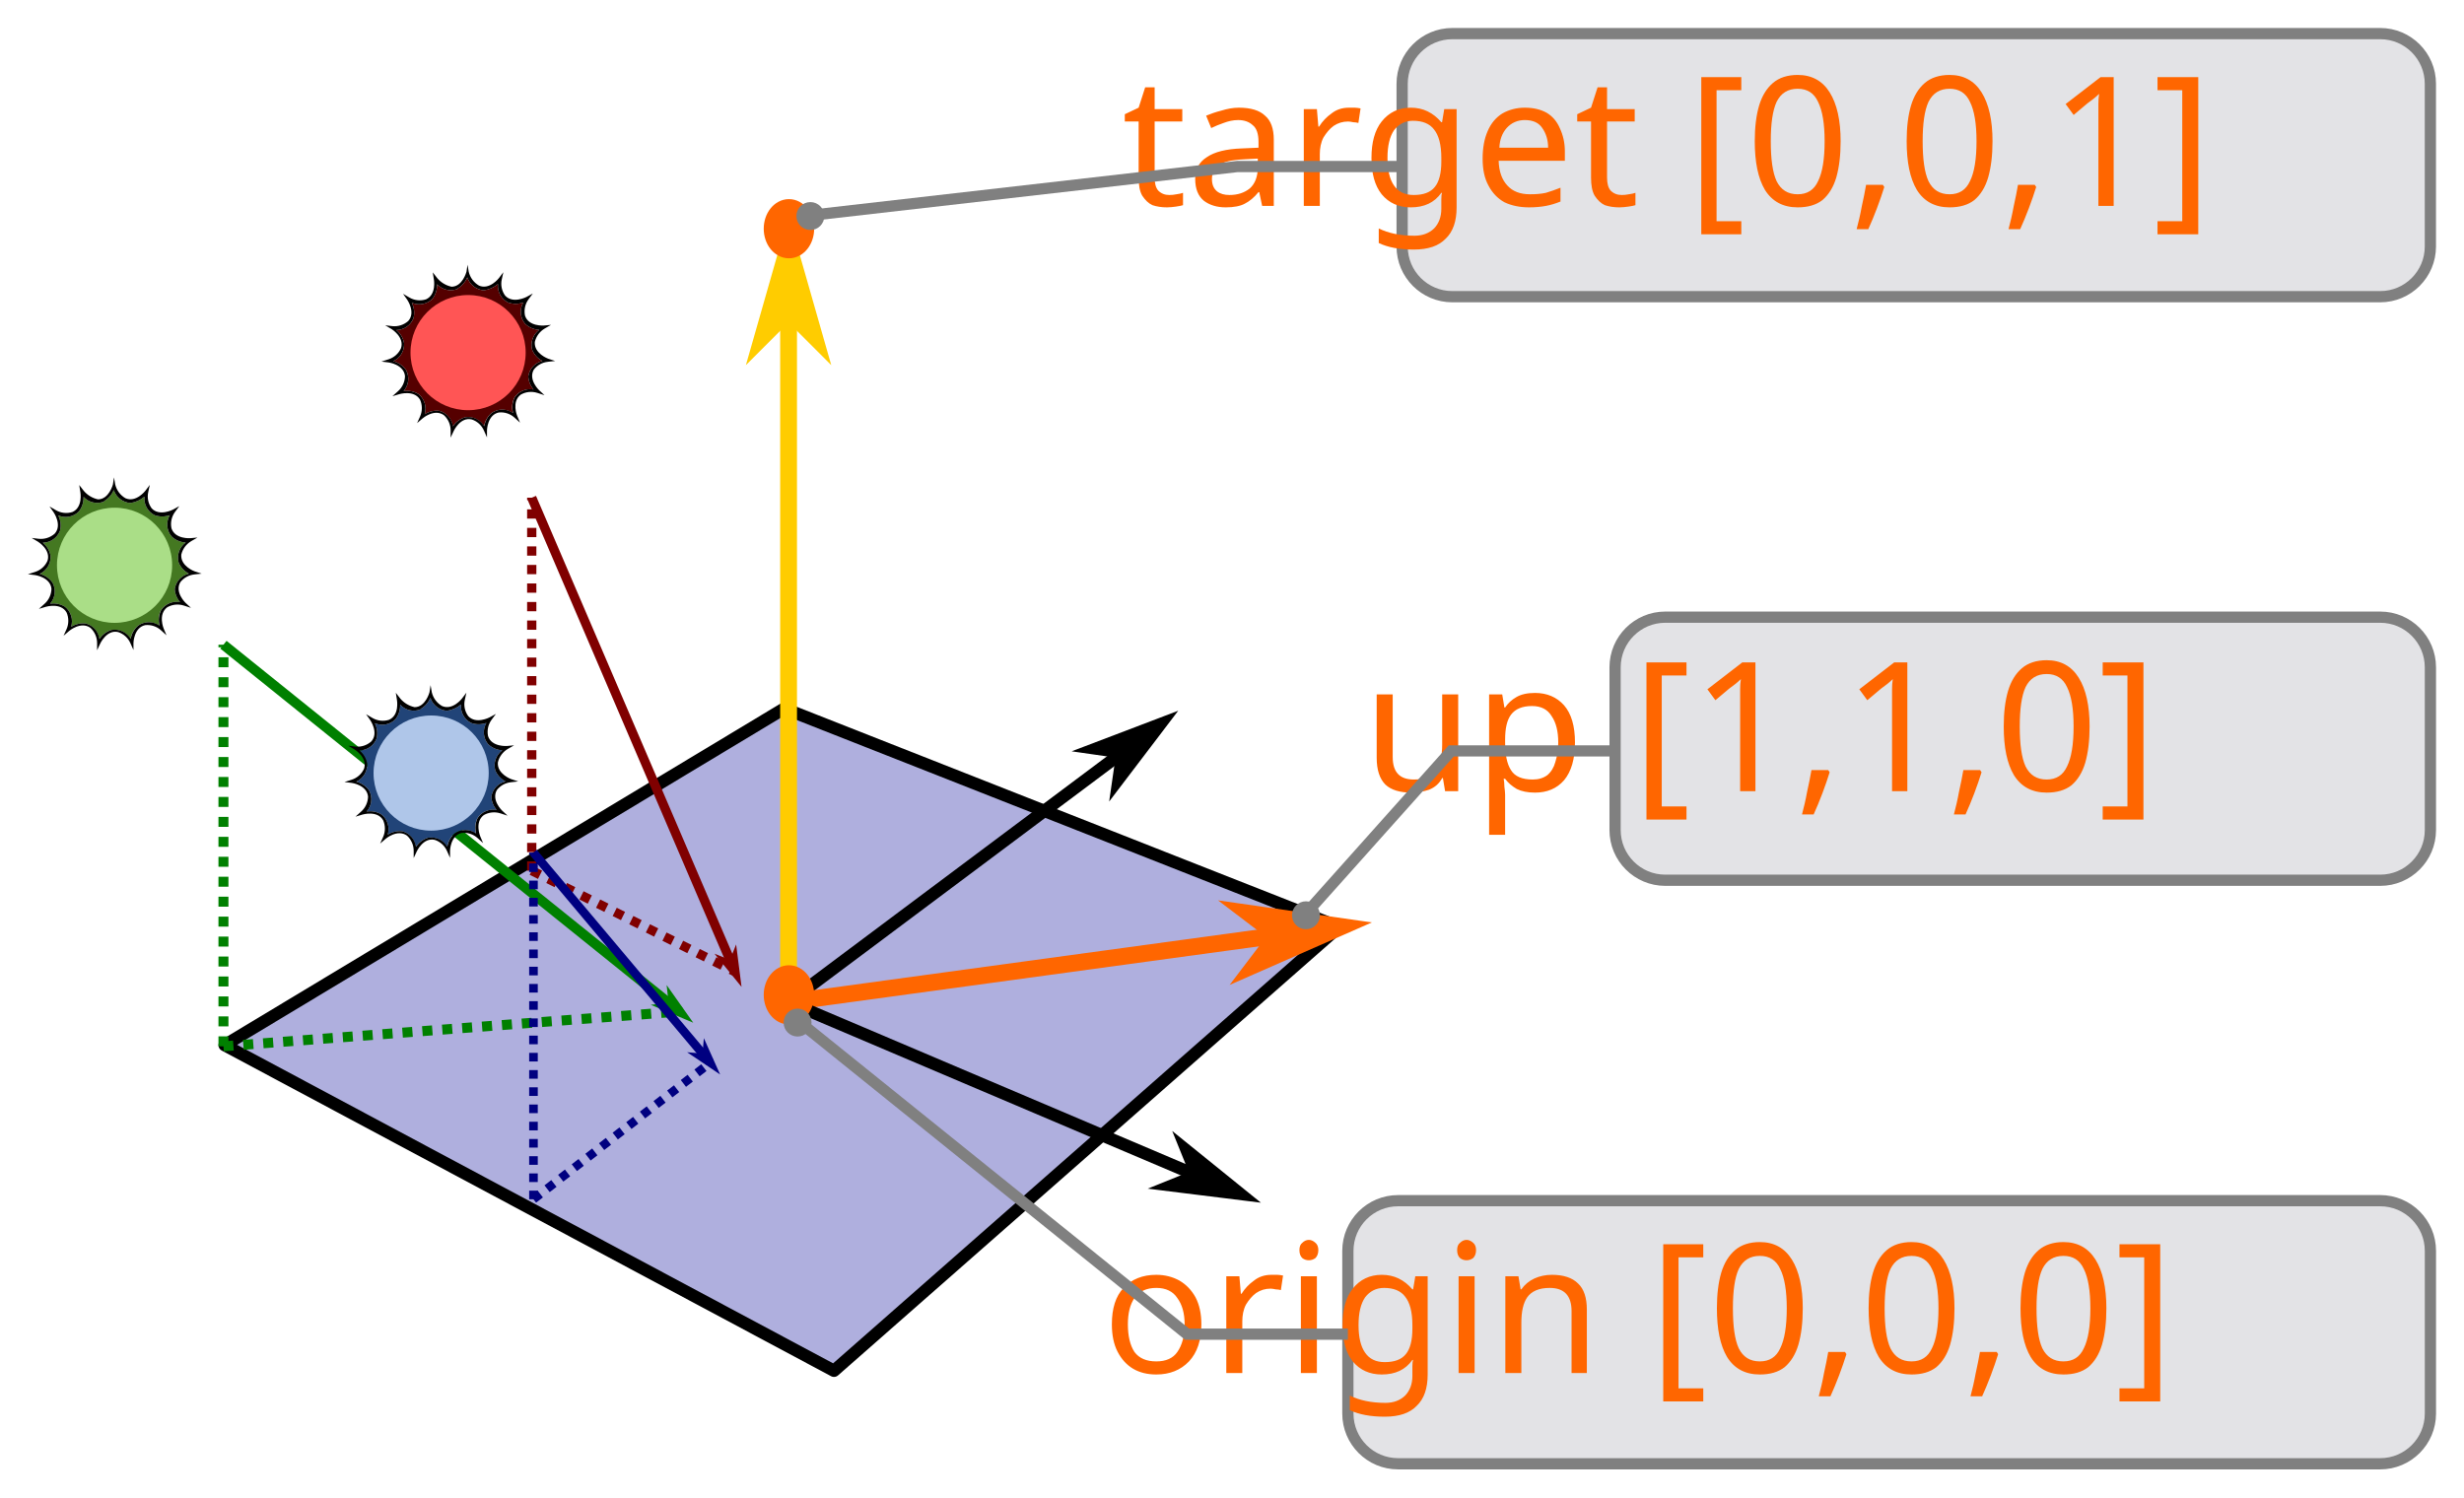
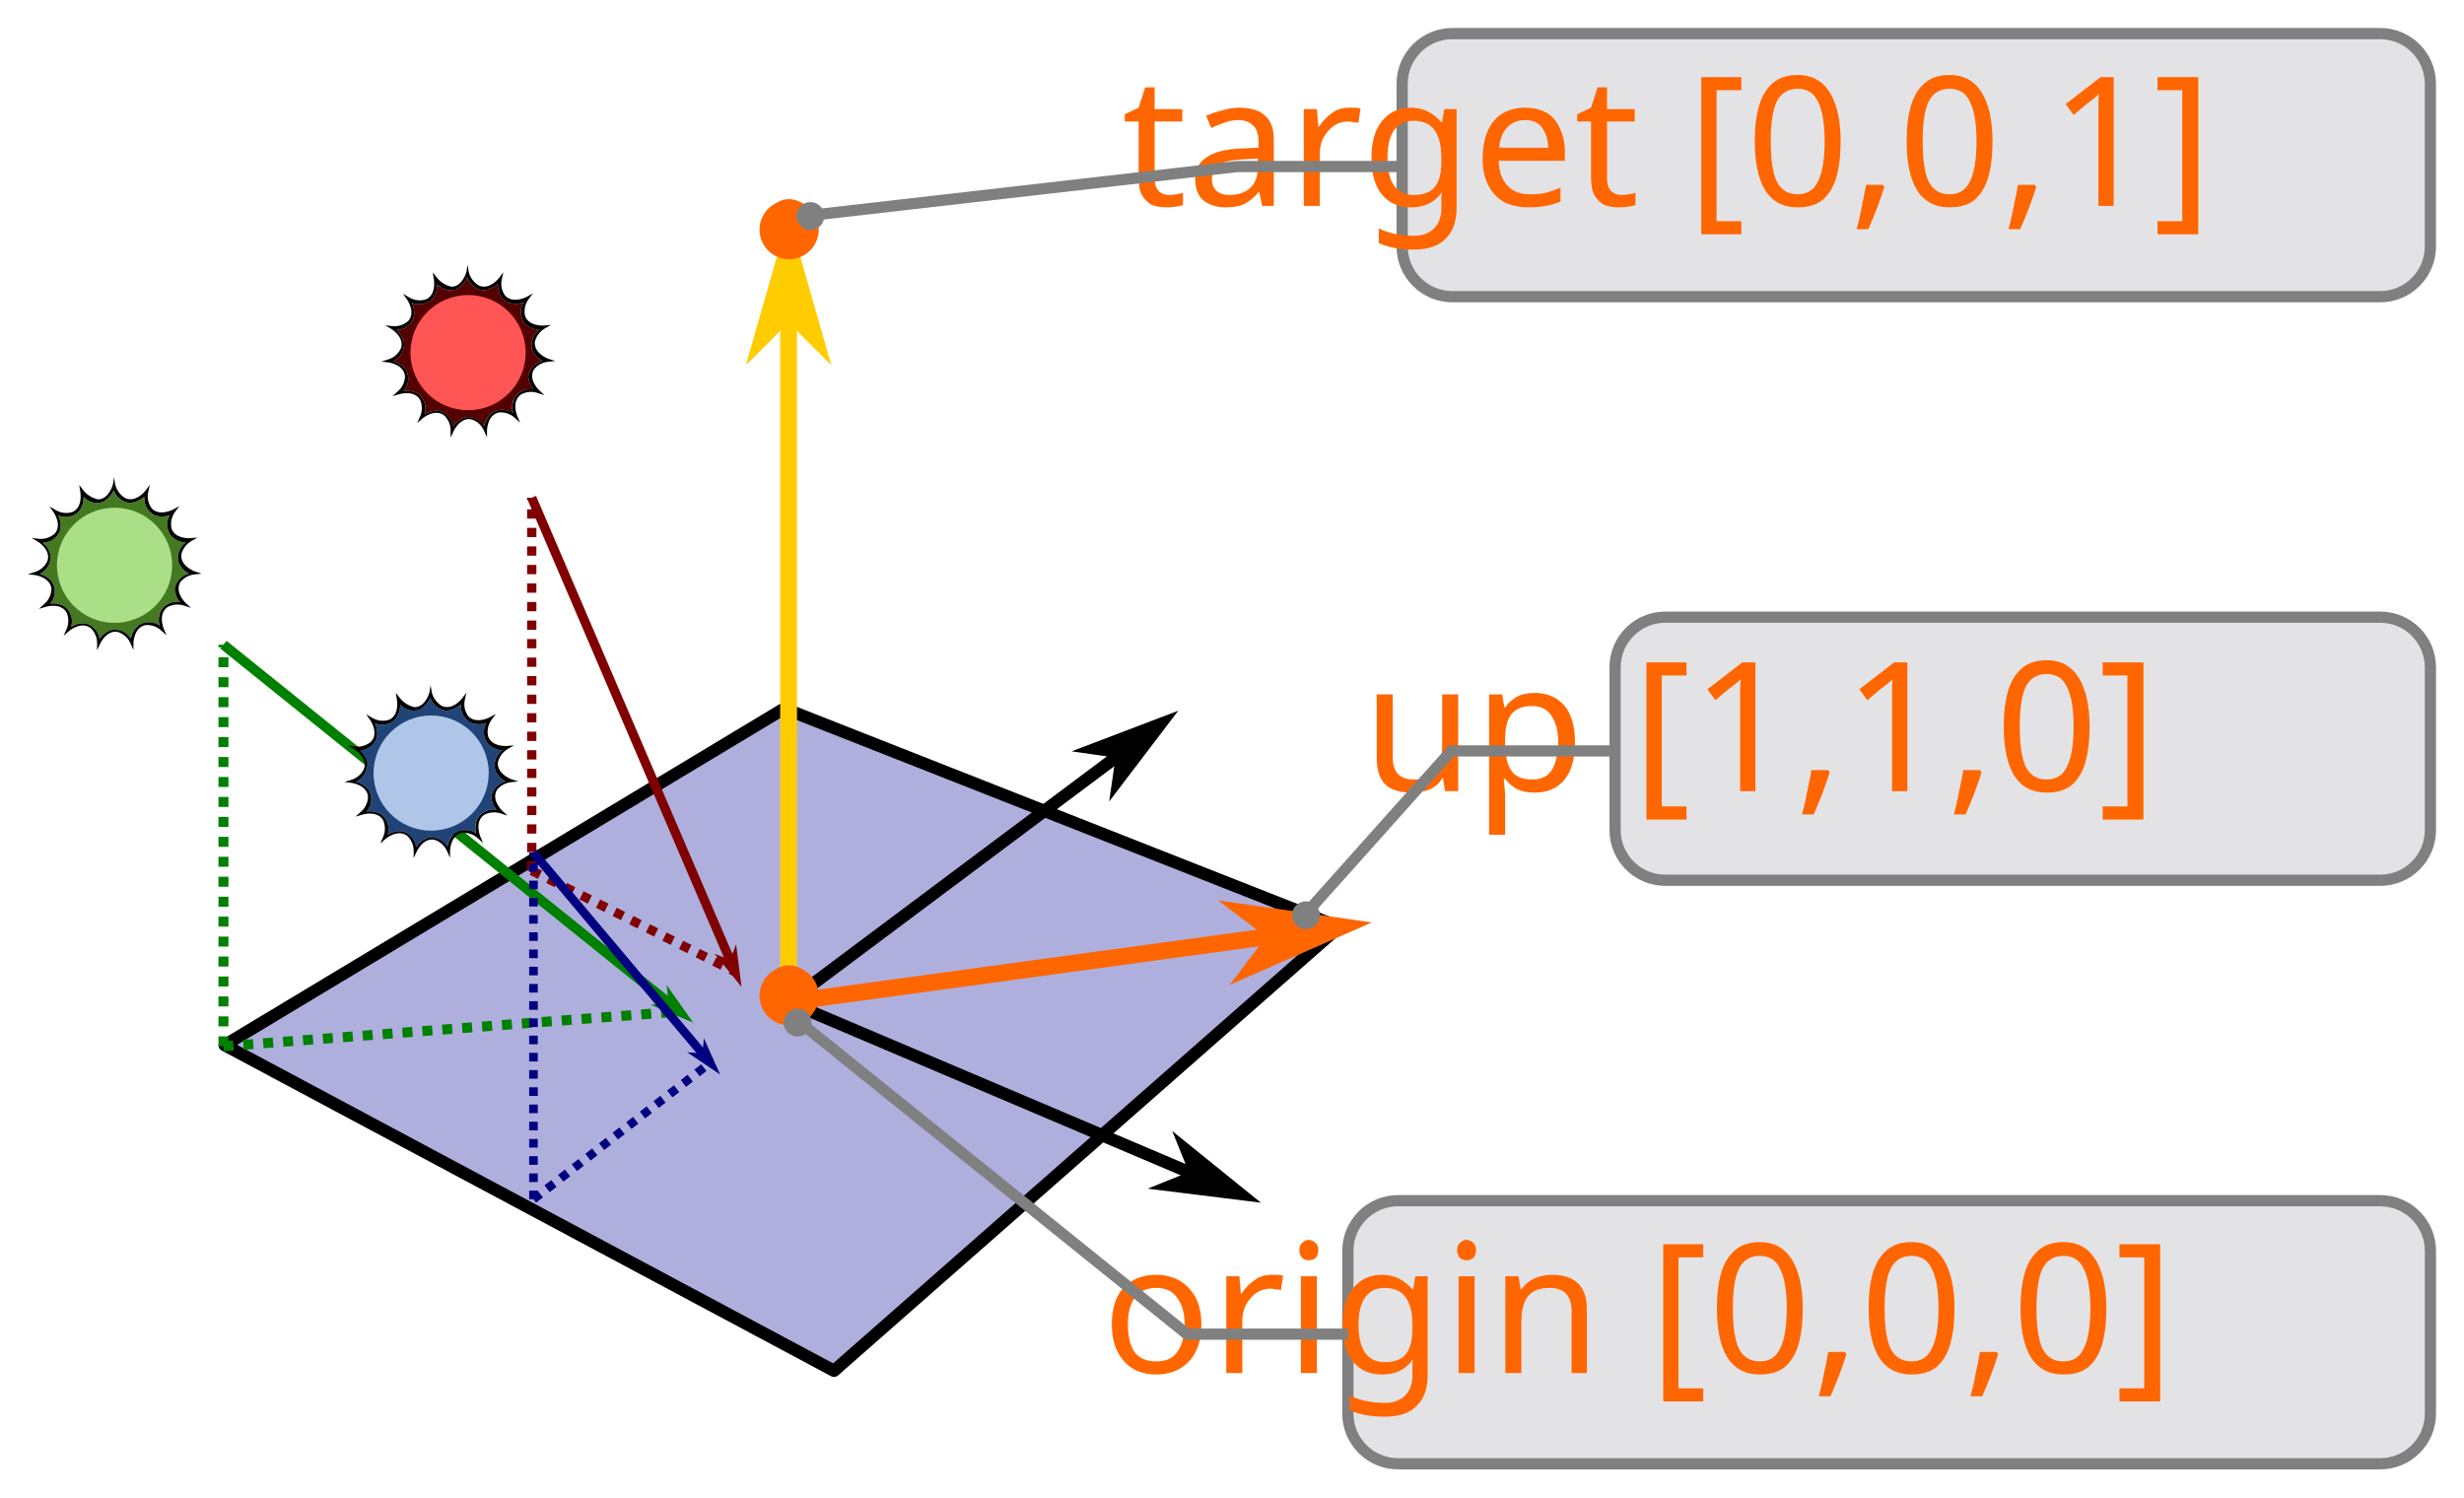
<svg xmlns="http://www.w3.org/2000/svg" width="439.858" height="267.323" viewBox="0 0 116.379 70.729" version="1.1" id="svg5">
  <defs id="defs2">
+     <marker style="overflow:visible;" id="marker4738" refX="0.0" refY="0.0" orient="auto">
+       <path transform="scale(0.4) rotate(180) translate(10,0)" style="fill-rule:evenodd;fill:context-stroke;stroke:context-stroke;stroke-width:1.0pt;" d="M 0.0,0.0 L 5.0,-5.0 L -12.5,0.0 L 5.0,5.0 L 0.0,0.0 z " id="path4736" />
+     </marker>
+     <marker style="overflow:visible;" id="Arrow1Lend" refX="0.0" refY="0.0" orient="auto">
+       <path transform="scale(0.8) rotate(180) translate(12.5,0)" style="fill-rule:evenodd;fill:context-stroke;stroke:context-stroke;stroke-width:1.0pt;" d="M 0.0,0.0 L 5.0,-5.0 L -12.5,0.0 L 5.0,5.0 L 0.0,0.0 z " id="path4462" />
+     </marker>
+     <marker style="overflow:visible;" id="marker4720" refX="0.0" refY="0.0" orient="auto">
+       <path transform="scale(0.4) rotate(180) translate(10,0)" style="fill-rule:evenodd;fill:context-stroke;stroke:context-stroke;stroke-width:1.0pt;" d="M 0.0,0.0 L 5.0,-5.0 L -12.5,0.0 L 5.0,5.0 L 0.0,0.0 z " id="path4468" />
+     </marker>
    <marker style="overflow:visible" id="marker20935" refX="0" refY="0" orient="auto">
      <path transform="matrix(-0.2,0,0,-0.2,-1.2,0)" style="fill:context-stroke;fill-rule:evenodd;stroke:context-stroke;stroke-width:1pt" d="M 0,0 5,-5 -12.5,0 5,5 Z" id="path20933" />
    </marker>
    <marker style="overflow:visible" id="Tail" refX="0" refY="0" orient="auto">
      <g transform="scale(-1.2)" id="g2061">
        <path style="fill:none;fill-rule:evenodd;stroke:context-stroke;stroke-width:0.8;stroke-linecap:round" d="M -3.805,-3.959 0.544,0" id="path2049" />
        <path style="fill:none;fill-rule:evenodd;stroke:context-stroke;stroke-width:0.8;stroke-linecap:round" d="M -1.287,-3.959 3.062,0" id="path2051" />
        <path style="fill:none;fill-rule:evenodd;stroke:context-stroke;stroke-width:0.8;stroke-linecap:round" d="M 1.305,-3.959 5.654,0" id="path2053" />
        <path style="fill:none;fill-rule:evenodd;stroke:context-stroke;stroke-width:0.8;stroke-linecap:round" d="M -3.805,4.178 0.544,0.22" id="path2055" />
        <path style="fill:none;fill-rule:evenodd;stroke:context-stroke;stroke-width:0.8;stroke-linecap:round" d="M -1.287,4.178 3.062,0.22" id="path2057" />
        <path style="fill:none;fill-rule:evenodd;stroke:context-stroke;stroke-width:0.8;stroke-linecap:round" d="M 1.305,4.178 5.654,0.22" id="path2059" />
      </g>
    </marker>
    <marker style="overflow:visible" id="Arrow1Send" refX="0" refY="0" orient="auto">
      <path transform="matrix(-0.2,0,0,-0.2,-1.2,0)" style="fill:context-stroke;fill-rule:evenodd;stroke:context-stroke;stroke-width:1pt" d="M 0,0 5,-5 -12.5,0 5,5 Z" id="path2028" />
    </marker>
    <marker style="overflow:visible" id="Arrow1Mend" refX="0" refY="0" orient="auto">
      <path transform="matrix(-0.4,0,0,-0.4,-4,0)" style="fill:context-stroke;fill-rule:evenodd;stroke:context-stroke;stroke-width:1pt" d="M 0,0 5,-5 -12.5,0 5,5 Z" id="path2022" />
    </marker>
    <marker style="overflow:visible" id="Arrow1Mend-2" refX="0" refY="0" orient="auto">
      <path transform="matrix(-0.4,0,0,-0.4,-4,0)" style="fill:context-stroke;fill-rule:evenodd;stroke:context-stroke;stroke-width:1pt" d="M 0,0 5,-5 -12.5,0 5,5 Z" id="path2022-3" />
    </marker>
    <marker style="overflow:visible" id="Arrow1Mend-2-0" refX="0" refY="0" orient="auto">
      <path transform="matrix(-0.4,0,0,-0.4,-4,0)" style="fill:context-stroke;fill-rule:evenodd;stroke:context-stroke;stroke-width:1pt" d="M 0,0 5,-5 -12.5,0 5,5 Z" id="path2022-3-3" />
    </marker>
    <marker style="overflow:visible" id="Arrow1Mend-2-0-4" refX="0" refY="0" orient="auto">
      <path transform="matrix(-0.4,0,0,-0.4,-4,0)" style="fill:context-stroke;fill-rule:evenodd;stroke:context-stroke;stroke-width:1pt" d="M 0,0 5,-5 -12.5,0 5,5 Z" id="path2022-3-3-8" />
    </marker>
    <marker style="overflow:visible" id="Arrow1Mend-2-0-4-0" refX="0" refY="0" orient="auto">
      <path transform="matrix(-0.4,0,0,-0.4,-4,0)" style="fill:context-stroke;fill-rule:evenodd;stroke:context-stroke;stroke-width:1pt" d="M 0,0 5,-5 -12.5,0 5,5 Z" id="path2022-3-3-8-7" />
    </marker>
    <marker style="overflow:visible" id="Arrow1Mend-2-0-4-0-8" refX="0" refY="0" orient="auto">
      <path transform="matrix(-0.4,0,0,-0.4,-4,0)" style="fill:context-stroke;fill-rule:evenodd;stroke:context-stroke;stroke-width:1pt" d="M 0,0 5,-5 -12.5,0 5,5 Z" id="path2022-3-3-8-7-5" />
    </marker>
    <marker style="overflow:visible" id="Arrow1Mend-2-5" refX="0" refY="0" orient="auto">
      <path transform="matrix(-0.4,0,0,-0.4,-4,0)" style="fill:context-stroke;fill-rule:evenodd;stroke:context-stroke;stroke-width:1pt" d="M 0,0 5,-5 -12.5,0 5,5 Z" id="path2022-3-2" />
    </marker>
    <marker style="overflow:visible" id="Arrow1Mend-7" refX="0" refY="0" orient="auto">
      <path transform="matrix(-0.4,0,0,-0.4,-4,0)" style="fill:context-stroke;fill-rule:evenodd;stroke:context-stroke;stroke-width:1pt" d="M 0,0 5,-5 -12.5,0 5,5 Z" id="path2022-1" />
    </marker>
  </defs>
  <g id="layer1" transform="translate(-116.8434,-120.9463)">
    <path d="m 127.454,170.314 28.78,15.381 23.855,-20.965 -26.203,-10.318 z" style="fill:#afafde;fill-opacity:1;fill-rule:evenodd;stroke:#000000;stroke-width:0.582;stroke-linejoin:round;stroke-miterlimit:4;stroke-dasharray:none;stroke-opacity:1" id="path532" />
    <g id="g21131" transform="matrix(1.651382,0,0,1.651382,-43.72118,-126.9992)">
      <path style="fill:none;stroke:#800000;stroke-width:0.265;stroke-linecap:butt;stroke-linejoin:miter;stroke-miterlimit:4;stroke-dasharray:0.265, 0.265;stroke-dashoffset:0;stroke-opacity:1" d="M 112.439,175.048 V 164.38" id="path2011-5-1-0" />
      <path style="fill:none;stroke:#800000;stroke-width:0.265;stroke-linecap:butt;stroke-linejoin:miter;stroke-miterlimit:4;stroke-dasharray:0.265, 0.265;stroke-dashoffset:0;stroke-opacity:1" d="m 112.439,175.048 5.814,2.89" id="path2011-9-2-1-1" />
      <path style="fill:#800000;stroke:#800000;stroke-width:0.265px;stroke-linecap:butt;stroke-linejoin:miter;stroke-opacity:1;marker-end:url(#marker20935)" d="m 112.439,164.38 5.814,13.558" id="path2011-9-9-0" />
    </g>
    <g id="g21121" transform="matrix(1.778147,0,0,1.778147,-61.34066,-147.6715)">
      <path style="fill:none;stroke:#008000;stroke-width:0.265;stroke-linecap:butt;stroke-linejoin:miter;stroke-miterlimit:4;stroke-dasharray:0.265, 0.265;stroke-dashoffset:0;stroke-opacity:1" d="M 106.143,178.861 V 168.193" id="path2011-5-1" />
      <path style="fill:none;stroke:#008000;stroke-width:0.265;stroke-linecap:butt;stroke-linejoin:miter;stroke-miterlimit:4;stroke-dasharray:0.265, 0.265;stroke-dashoffset:0;stroke-opacity:1" d="m 106.143,178.861 12.11,-0.924" id="path2011-9-2-1" />
      <path style="fill:#008000;stroke:#008000;stroke-width:0.265;stroke-linecap:butt;stroke-linejoin:miter;stroke-miterlimit:4;stroke-dasharray:none;stroke-dashoffset:0;stroke-opacity:1;marker-end:url(#marker20935)" d="m 106.143,168.193 12.11,9.744" id="path2011-9-9-0-4" />
    </g>
    <g id="g21126" transform="matrix(1.535021,0,0,1.535021,-31.13356,-101.9934)">
      <path style="fill:none;stroke:#000080;stroke-width:0.265;stroke-linecap:butt;stroke-linejoin:miter;stroke-miterlimit:4;stroke-dasharray:0.265, 0.265;stroke-dashoffset:0;stroke-opacity:1" d="M 112.815,182.139 V 171.471" id="path2011-5" />
      <path style="fill:none;stroke:#000080;stroke-width:0.265;stroke-linecap:butt;stroke-linejoin:miter;stroke-miterlimit:4;stroke-dasharray:0.265, 0.265;stroke-dashoffset:0;stroke-opacity:1" d="m 112.815,182.139 5.439,-4.202" id="path2011-9-2" />
      <path style="fill:#000080;stroke:#000080;stroke-width:0.265px;stroke-linecap:butt;stroke-linejoin:miter;stroke-opacity:1;marker-end:url(#marker20935)" d="m 112.815,171.471 5.439,6.466" id="path2011-9-9-0-4-8" />
    </g>
    <g id="g21424" transform="matrix(2.19954,0,0,2.19954,-106.013,-223.0978)">
      <path style="fill:none;stroke:#000000;stroke-width:0.265px;stroke-linecap:butt;stroke-linejoin:miter;stroke-opacity:1;marker-end:url(#Arrow1Mend-2)" d="m 118.253,177.937 7.949,-5.945" id="path2011-9" />
      <path style="fill:#ff6600;stroke:#ff6600;stroke-width:0.361;stroke-linecap:butt;stroke-linejoin:miter;stroke-miterlimit:4;stroke-dasharray:none;stroke-opacity:1;marker-end:url(#Arrow1Mend-2)" d="m 118.253,177.937 11.82,-1.615" id="path1221" />
      <path style="fill:none;stroke:#000000;stroke-width:0.265px;stroke-linecap:butt;stroke-linejoin:miter;stroke-opacity:1;marker-end:url(#Arrow1Mend-2-0)" d="m 118.253,177.937 9.662,4.103" id="path2011-9-9" />
      <path style="fill:none;stroke:#000000;stroke-width:0.265px;stroke-linecap:butt;stroke-linejoin:miter;stroke-opacity:1;marker-end:url(#Arrow1Mend)" d="M 118.253,177.937 V 161.761" id="path2011" />
-       <path style="fill:#ffcc00;fill-opacity:1;stroke:#ffcc00;stroke-width:0.361;stroke-linecap:butt;stroke-linejoin:miter;stroke-miterlimit:4;stroke-dasharray:none;stroke-opacity:1;marker-end:url(#Arrow1Mend)" d="M 118.253,177.937 V 161.761" id="path7645" />
+       <path style="fill:#ffcc00;fill-opacity:1;stroke:#ffcc00;stroke-width:0.361;stroke-linecap:butt;stroke-linejoin:miter;stroke-miterlimit:4;stroke-dasharray:none;stroke-opacity:1;marker-end:url(#marker4738)" d="M 118.253,177.937 V 161.761" id="path7645" />
      <ellipse style="fill:#ff6600;fill-opacity:1;stroke:#ff6600;stroke-width:0.361;stroke-miterlimit:4;stroke-dasharray:none;stroke-opacity:1" id="path14890" cx="118.261" cy="177.781" rx="0.361" ry="0.455" />
      <ellipse style="fill:#ff6600;fill-opacity:1;stroke:#ff6600;stroke-width:0.361;stroke-miterlimit:4;stroke-dasharray:none;stroke-opacity:1" id="path14890-5" cx="118.261" cy="161.328" rx="0.361" ry="0.455" />
+       <circle style="fill:#ff6600;fill-opacity:1;stroke:#ff6600;stroke-width:0.361;stroke-miterlimit:4;stroke-dasharray:none;stroke-opacity:1" id="path14890-4" cx="118.265" cy="177.8" r="0.455" />
+       <circle style="fill:#ff6600;fill-opacity:1;stroke:#ff6600;stroke-width:0.361;stroke-miterlimit:4;stroke-dasharray:none;stroke-opacity:1" id="path14890-5-7" cx="118.265" cy="161.348" r="0.455" />
      <g id="g14748">
        <g id="g14045">
          <rect style="fill:#e3e3e6;fill-opacity:1;stroke:#808080;stroke-width:0.241;stroke-miterlimit:4;stroke-dasharray:none;stroke-opacity:1" id="rect2817" width="23.246" height="5.65" x="130.263" y="182.201" ry="1.078" />
          <text xml:space="preserve" style="font-style:normal;font-variant:normal;font-weight:normal;font-stretch:normal;font-size:3.881px;line-height:1.25;font-family:sans-serif;-inkscape-font-specification:sans-serif;text-align:center;text-anchor:middle;fill:#ff6600;fill-opacity:1;stroke-width:0.265" x="142.045" y="185.901" id="text9477-7-8">
            <tspan id="tspan9475-9-8" style="font-style:normal;font-variant:normal;font-weight:normal;font-stretch:normal;font-family:'Minion Pro';-inkscape-font-specification:'Minion Pro';text-align:center;text-anchor:middle;fill:#ff6600;fill-opacity:1;stroke-width:0.265" x="142.045" y="185.901">origin [0,0,0]</tspan>
          </text>
        </g>
        <path style="fill:none;stroke:#808080;stroke-width:0.241;stroke-linecap:butt;stroke-linejoin:miter;stroke-miterlimit:4;stroke-dasharray:none;stroke-opacity:1" d="m 130.263,185.068 h -3.452 l -8.294,-6.68" id="path1368" />
        <ellipse style="fill:#808080;fill-opacity:1;stroke:none;stroke-width:0.122;stroke-miterlimit:4;stroke-dasharray:none;stroke-opacity:1" id="path3216" cx="118.446" cy="178.376" rx="0.3" ry="0.3" />
      </g>
      <g id="g14740">
        <g id="g14050" transform="translate(-0.07770157,0.8069417)">
          <rect style="fill:#e3e3e6;fill-opacity:1;stroke:#808080;stroke-width:0.241;stroke-miterlimit:4;stroke-dasharray:none;stroke-opacity:1" id="rect2817-7-1" width="22.08" height="5.65" x="131.506" y="156.331" ry="1.078" />
          <text xml:space="preserve" style="font-style:normal;font-variant:normal;font-weight:normal;font-stretch:normal;font-size:3.881px;line-height:1.25;font-family:sans-serif;-inkscape-font-specification:sans-serif;fill:#ff6600;fill-opacity:1;stroke-width:0.265" x="142.747" y="160.031" id="text9477-7-8-4">
            <tspan id="tspan9475-9-8-3" style="font-style:normal;font-variant:normal;font-weight:normal;font-stretch:normal;font-family:'Minion Pro';-inkscape-font-specification:'Minion Pro';text-align:center;text-anchor:middle;fill:#ff6600;fill-opacity:1;stroke-width:0.265" x="142.747" y="160.031">target [0,0,1]</tspan>
          </text>
        </g>
        <path style="fill:none;stroke:#808080;stroke-width:0.241;stroke-linecap:butt;stroke-linejoin:miter;stroke-miterlimit:4;stroke-dasharray:none;stroke-opacity:1" d="m 131.345,159.992 h -3.452 l -9.011,1.031" id="path1368-53" />
        <ellipse style="fill:#808080;fill-opacity:1;stroke:none;stroke-width:0.122;stroke-miterlimit:4;stroke-dasharray:none;stroke-opacity:1" id="path3216-54" cx="118.721" cy="161.056" rx="0.3" ry="0.3" />
      </g>
      <g id="g14370">
        <g id="g14040" transform="translate(4.260843,2.680005)">
          <rect style="fill:#e3e3e6;fill-opacity:1;stroke:#808080;stroke-width:0.241;stroke-miterlimit:4;stroke-dasharray:none;stroke-opacity:1" id="rect2817-7" width="17.508" height="5.65" x="131.74" y="166.99" ry="1.078" />
          <text xml:space="preserve" style="font-style:normal;font-variant:normal;font-weight:normal;font-stretch:normal;font-size:3.881px;line-height:1.25;font-family:'Minion Pro';-inkscape-font-specification:'Minion Pro';text-align:center;text-anchor:middle;fill:#ff6600;fill-opacity:1;stroke-width:0.265" x="140.438" y="170.725" id="text9477-7">
            <tspan id="tspan9475-9" style="font-style:normal;font-variant:normal;font-weight:normal;font-stretch:normal;font-family:'Minion Pro';-inkscape-font-specification:'Minion Pro';text-align:center;text-anchor:middle;fill:#ff6600;fill-opacity:1;stroke-width:0.265" x="140.904" y="170.725">up [1,1,0] </tspan>
          </text>
        </g>
        <path style="fill:none;stroke:#808080;stroke-width:0.241;stroke-linecap:butt;stroke-linejoin:miter;stroke-miterlimit:4;stroke-dasharray:none;stroke-opacity:1" d="m 135.935,172.542 h -3.452 l -3.004,3.362" id="path1368-5" />
        <ellipse style="fill:#808080;fill-opacity:1;stroke:none;stroke-width:0.122;stroke-miterlimit:4;stroke-dasharray:none;stroke-opacity:1" id="path3216-5" cx="129.363" cy="176.072" rx="0.3" ry="0.3" />
      </g>
    </g>
    <g id="g21435" transform="matrix(1.266102,0,0,1.266102,-16.65435,-78.88435)">
      <path class="cls-11" d="m 125.351,172.365 a 0.698,0.698 0 0 0 -0.725,0.307 v 0 a 0.847,0.847 0 0 0 -0.053,0.566 0.693,0.693 0 0 0 -0.794,0 v 0 a 0.828,0.828 0 0 0 -0.28,0.495 A 0.696,0.696 0 0 0 122.787,173.4 v 0 a 0.833,0.833 0 0 0 -0.455,0.339 0.693,0.693 0 0 0 -0.497,-0.579 v 0 a 0.833,0.833 0 0 0 -0.553,0.124 0.698,0.698 0 0 0 -0.23,-0.751 v 0 a 0.812,0.812 0 0 0 -0.556,-0.111 0.693,0.693 0 0 0 0.095,-0.781 v 0 a 0.841,0.841 0 0 0 -0.482,-0.333 0.698,0.698 0 0 0 0.405,-0.675 v 0 a 0.823,0.823 0 0 0 -0.288,-0.489 0.693,0.693 0 0 0 0.643,-0.452 v 0 a 0.839,0.839 0 0 0 -0.066,-0.564 0.693,0.693 0 0 0 0.77,-0.151 v 0 a 0.836,0.836 0 0 0 0.172,-0.542 0.693,0.693 0 0 0 0.765,0.175 v -0.016 a 0.863,0.863 0 0 0 0.362,-0.415 0.714,0.714 0 0 0 0.616,0.484 v 0 a 1.035,1.035 0 0 0 0.529,-0.235 0.693,0.693 0 0 0 0.376,0.688 v 0 a 0.833,0.833 0 0 0 0.569,0 0.693,0.693 0 0 0 0.066,0.794 v 0 a 0.831,0.831 0 0 0 0.529,0.228 0.696,0.696 0 0 0 -0.265,0.743 v 0 a 0.831,0.831 0 0 0 0.384,0.418 0.693,0.693 0 0 0 -0.529,0.574 v 0 a 0.823,0.823 0 0 0 0.204,0.495 z" id="path21181" style="fill:#550000;stroke-width:0.265" />
      <path class="cls-7" d="m 125.886,171.328 0.265,-0.029 -0.265,-0.087 c 0,0 -0.529,-0.191 -0.495,-0.622 v 0 a 0.794,0.794 0 0 1 0.37,-0.503 l 0.235,-0.135 -0.265,0.024 c 0,0 -0.572,0.045 -0.706,-0.368 v 0 a 0.767,0.767 0 0 1 0.132,-0.611 l 0.161,-0.217 -0.238,0.13 c 0,0 -0.505,0.265 -0.794,-0.048 v 0 a 0.749,0.749 0 0 1 -0.127,-0.609 l 0.058,-0.265 -0.164,0.217 c 0,0 -0.349,0.455 -0.746,0.28 v 0 a 0.812,0.812 0 0 1 -0.381,-0.513 l -0.045,-0.265 -0.04,0.265 c 0,0 -0.148,0.556 -0.556,0.556 v 0 a 0.958,0.958 0 0 1 -0.529,-0.315 l -0.172,-0.22 0.042,0.265 c 0,0 0.103,0.564 -0.294,0.741 v 0 a 0.767,0.767 0 0 1 -0.622,-0.069 l -0.235,-0.138 0.156,0.222 c 0,0 0.328,0.474 0.037,0.794 v 0 a 0.775,0.775 0 0 1 -0.593,0.191 l -0.265,-0.032 0.235,0.14 c 0,0 0.489,0.299 0.355,0.714 v 0 a 0.757,0.757 0 0 1 -0.466,0.415 l -0.265,0.085 0.265,0.032 c 0,0 0.569,0.074 0.614,0.508 v 0 a 0.767,0.767 0 0 1 -0.265,0.569 l -0.204,0.183 0.265,-0.079 c 0,0 0.55,-0.164 0.767,0.212 v 0 a 0.775,0.775 0 0 1 0,0.624 l -0.111,0.246 0.206,-0.177 c 0,0 0.434,-0.373 0.794,-0.119 v 0 a 0.773,0.773 0 0 1 0.251,0.572 v 0.265 l 0.116,-0.249 c 0,0 0.243,-0.529 0.669,-0.429 v 0 a 0.754,0.754 0 0 1 0.46,0.421 l 0.111,0.249 v -0.265 c 0,0 0.013,-0.574 0.439,-0.664 v 0 a 0.759,0.759 0 0 1 0.593,0.196 l 0.201,0.183 -0.106,-0.251 c 0,0 -0.22,-0.529 0.132,-0.794 v 0 a 0.773,0.773 0 0 1 0.622,-0.064 l 0.265,0.085 -0.201,-0.185 c 0,0 -0.415,-0.392 -0.198,-0.77 v 0 a 0.762,0.762 0 0 1 0.527,-0.291 z m -0.529,1.035 a 0.698,0.698 0 0 0 -0.725,0.307 v 0 a 0.847,0.847 0 0 0 -0.053,0.566 0.693,0.693 0 0 0 -0.794,0 v 0 a 0.828,0.828 0 0 0 -0.28,0.495 0.696,0.696 0 0 0 -0.712,-0.333 v 0 a 0.833,0.833 0 0 0 -0.455,0.339 0.693,0.693 0 0 0 -0.503,-0.577 v 0 a 0.833,0.833 0 0 0 -0.553,0.124 0.698,0.698 0 0 0 -0.23,-0.751 v 0 a 0.812,0.812 0 0 0 -0.556,-0.111 0.693,0.693 0 0 0 0.095,-0.781 v 0 a 0.841,0.841 0 0 0 -0.482,-0.333 0.698,0.698 0 0 0 0.405,-0.675 v 0 a 0.823,0.823 0 0 0 -0.288,-0.489 0.693,0.693 0 0 0 0.643,-0.452 v 0 a 0.839,0.839 0 0 0 -0.066,-0.564 0.693,0.693 0 0 0 0.77,-0.151 v 0 a 0.836,0.836 0 0 0 0.172,-0.542 0.693,0.693 0 0 0 0.765,0.175 v -0.016 a 0.863,0.863 0 0 0 0.362,-0.415 0.714,0.714 0 0 0 0.616,0.484 v 0 a 1.035,1.035 0 0 0 0.529,-0.235 0.693,0.693 0 0 0 0.376,0.688 v 0 a 0.833,0.833 0 0 0 0.569,0 0.693,0.693 0 0 0 0.066,0.794 v 0 a 0.831,0.831 0 0 0 0.529,0.228 0.696,0.696 0 0 0 -0.265,0.743 v 0 a 0.831,0.831 0 0 0 0.384,0.418 0.693,0.693 0 0 0 -0.529,0.574 v 0 a 0.823,0.823 0 0 0 0.204,0.495 z" id="path21183" style="fill:#010101;stroke-width:0.265" />
      <path class="cls-12" d="m 125.05,170.987 a 2.148,2.148 0 1 1 -2.146,-2.148 2.146,2.146 0 0 1 2.146,2.148 z" id="path21185" style="fill:#ff5555;stroke-width:0.265" />
    </g>
    <g id="g21435-8" transform="matrix(1.266102,0,0,1.266102,-33.35226,-68.83967)">
      <path class="cls-11" d="m 125.351,172.365 a 0.698,0.698 0 0 0 -0.725,0.307 v 0 a 0.847,0.847 0 0 0 -0.053,0.566 0.693,0.693 0 0 0 -0.794,0 v 0 a 0.828,0.828 0 0 0 -0.28,0.495 A 0.696,0.696 0 0 0 122.787,173.4 v 0 a 0.833,0.833 0 0 0 -0.455,0.339 0.693,0.693 0 0 0 -0.497,-0.579 v 0 a 0.833,0.833 0 0 0 -0.553,0.124 0.698,0.698 0 0 0 -0.23,-0.751 v 0 a 0.812,0.812 0 0 0 -0.556,-0.111 0.693,0.693 0 0 0 0.095,-0.781 v 0 a 0.841,0.841 0 0 0 -0.482,-0.333 0.698,0.698 0 0 0 0.405,-0.675 v 0 a 0.823,0.823 0 0 0 -0.288,-0.489 0.693,0.693 0 0 0 0.643,-0.452 v 0 a 0.839,0.839 0 0 0 -0.066,-0.564 0.693,0.693 0 0 0 0.77,-0.151 v 0 a 0.836,0.836 0 0 0 0.172,-0.542 0.693,0.693 0 0 0 0.765,0.175 v -0.016 a 0.863,0.863 0 0 0 0.362,-0.415 0.714,0.714 0 0 0 0.616,0.484 v 0 a 1.035,1.035 0 0 0 0.529,-0.235 0.693,0.693 0 0 0 0.376,0.688 v 0 a 0.833,0.833 0 0 0 0.569,0 0.693,0.693 0 0 0 0.066,0.794 v 0 a 0.831,0.831 0 0 0 0.529,0.228 0.696,0.696 0 0 0 -0.265,0.743 v 0 a 0.831,0.831 0 0 0 0.384,0.418 0.693,0.693 0 0 0 -0.529,0.574 v 0 a 0.823,0.823 0 0 0 0.204,0.495 z" id="path21181-4" style="fill:#447821;stroke-width:0.265" />
      <path class="cls-7" d="m 125.886,171.328 0.265,-0.029 -0.265,-0.087 c 0,0 -0.529,-0.191 -0.495,-0.622 v 0 a 0.794,0.794 0 0 1 0.37,-0.503 l 0.235,-0.135 -0.265,0.024 c 0,0 -0.572,0.045 -0.706,-0.368 v 0 a 0.767,0.767 0 0 1 0.132,-0.611 l 0.161,-0.217 -0.238,0.13 c 0,0 -0.505,0.265 -0.794,-0.048 v 0 a 0.749,0.749 0 0 1 -0.127,-0.609 l 0.058,-0.265 -0.164,0.217 c 0,0 -0.349,0.455 -0.746,0.28 v 0 a 0.812,0.812 0 0 1 -0.381,-0.513 l -0.045,-0.265 -0.04,0.265 c 0,0 -0.148,0.556 -0.556,0.556 v 0 a 0.958,0.958 0 0 1 -0.529,-0.315 l -0.172,-0.22 0.042,0.265 c 0,0 0.103,0.564 -0.294,0.741 v 0 a 0.767,0.767 0 0 1 -0.622,-0.069 l -0.235,-0.138 0.156,0.222 c 0,0 0.328,0.474 0.037,0.794 v 0 a 0.775,0.775 0 0 1 -0.593,0.191 l -0.265,-0.032 0.235,0.14 c 0,0 0.489,0.299 0.355,0.714 v 0 a 0.757,0.757 0 0 1 -0.466,0.415 l -0.265,0.085 0.265,0.032 c 0,0 0.569,0.074 0.614,0.508 v 0 a 0.767,0.767 0 0 1 -0.265,0.569 l -0.204,0.183 0.265,-0.079 c 0,0 0.55,-0.164 0.767,0.212 v 0 a 0.775,0.775 0 0 1 0,0.624 l -0.111,0.246 0.206,-0.177 c 0,0 0.434,-0.373 0.794,-0.119 v 0 a 0.773,0.773 0 0 1 0.251,0.572 v 0.265 l 0.116,-0.249 c 0,0 0.243,-0.529 0.669,-0.429 v 0 a 0.754,0.754 0 0 1 0.46,0.421 l 0.111,0.249 v -0.265 c 0,0 0.013,-0.574 0.439,-0.664 v 0 a 0.759,0.759 0 0 1 0.593,0.196 l 0.201,0.183 -0.106,-0.251 c 0,0 -0.22,-0.529 0.132,-0.794 v 0 a 0.773,0.773 0 0 1 0.622,-0.064 l 0.265,0.085 -0.201,-0.185 c 0,0 -0.415,-0.392 -0.198,-0.77 v 0 a 0.762,0.762 0 0 1 0.527,-0.291 z m -0.529,1.035 a 0.698,0.698 0 0 0 -0.725,0.307 v 0 a 0.847,0.847 0 0 0 -0.053,0.566 0.693,0.693 0 0 0 -0.794,0 v 0 a 0.828,0.828 0 0 0 -0.28,0.495 0.696,0.696 0 0 0 -0.712,-0.333 v 0 a 0.833,0.833 0 0 0 -0.455,0.339 0.693,0.693 0 0 0 -0.503,-0.577 v 0 a 0.833,0.833 0 0 0 -0.553,0.124 0.698,0.698 0 0 0 -0.23,-0.751 v 0 a 0.812,0.812 0 0 0 -0.556,-0.111 0.693,0.693 0 0 0 0.095,-0.781 v 0 a 0.841,0.841 0 0 0 -0.482,-0.333 0.698,0.698 0 0 0 0.405,-0.675 v 0 a 0.823,0.823 0 0 0 -0.288,-0.489 0.693,0.693 0 0 0 0.643,-0.452 v 0 a 0.839,0.839 0 0 0 -0.066,-0.564 0.693,0.693 0 0 0 0.77,-0.151 v 0 a 0.836,0.836 0 0 0 0.172,-0.542 0.693,0.693 0 0 0 0.765,0.175 v -0.016 a 0.863,0.863 0 0 0 0.362,-0.415 0.714,0.714 0 0 0 0.616,0.484 v 0 a 1.035,1.035 0 0 0 0.529,-0.235 0.693,0.693 0 0 0 0.376,0.688 v 0 a 0.833,0.833 0 0 0 0.569,0 0.693,0.693 0 0 0 0.066,0.794 v 0 a 0.831,0.831 0 0 0 0.529,0.228 0.696,0.696 0 0 0 -0.265,0.743 v 0 a 0.831,0.831 0 0 0 0.384,0.418 0.693,0.693 0 0 0 -0.529,0.574 v 0 a 0.823,0.823 0 0 0 0.204,0.495 z" id="path21183-0" style="fill:#010101;stroke-width:0.265" />
      <path class="cls-12" d="m 125.05,170.987 a 2.148,2.148 0 1 1 -2.146,-2.148 2.146,2.146 0 0 1 2.146,2.148 z" id="path21185-4" style="fill:#aade87;stroke-width:0.265" />
    </g>
    <g id="g21435-6" transform="matrix(1.266102,0,0,1.266102,-18.39945,-59.02449)">
      <path class="cls-11" d="m 125.351,172.365 a 0.698,0.698 0 0 0 -0.725,0.307 v 0 a 0.847,0.847 0 0 0 -0.053,0.566 0.693,0.693 0 0 0 -0.794,0 v 0 a 0.828,0.828 0 0 0 -0.28,0.495 A 0.696,0.696 0 0 0 122.787,173.4 v 0 a 0.833,0.833 0 0 0 -0.455,0.339 0.693,0.693 0 0 0 -0.497,-0.579 v 0 a 0.833,0.833 0 0 0 -0.553,0.124 0.698,0.698 0 0 0 -0.23,-0.751 v 0 a 0.812,0.812 0 0 0 -0.556,-0.111 0.693,0.693 0 0 0 0.095,-0.781 v 0 a 0.841,0.841 0 0 0 -0.482,-0.333 0.698,0.698 0 0 0 0.405,-0.675 v 0 a 0.823,0.823 0 0 0 -0.288,-0.489 0.693,0.693 0 0 0 0.643,-0.452 v 0 a 0.839,0.839 0 0 0 -0.066,-0.564 0.693,0.693 0 0 0 0.77,-0.151 v 0 a 0.836,0.836 0 0 0 0.172,-0.542 0.693,0.693 0 0 0 0.765,0.175 v -0.016 a 0.863,0.863 0 0 0 0.362,-0.415 0.714,0.714 0 0 0 0.616,0.484 v 0 a 1.035,1.035 0 0 0 0.529,-0.235 0.693,0.693 0 0 0 0.376,0.688 v 0 a 0.833,0.833 0 0 0 0.569,0 0.693,0.693 0 0 0 0.066,0.794 v 0 a 0.831,0.831 0 0 0 0.529,0.228 0.696,0.696 0 0 0 -0.265,0.743 v 0 a 0.831,0.831 0 0 0 0.384,0.418 0.693,0.693 0 0 0 -0.529,0.574 v 0 a 0.823,0.823 0 0 0 0.204,0.495 z" id="path21181-46" style="fill:#214478;stroke-width:0.265" />
      <path class="cls-7" d="m 125.886,171.328 0.265,-0.029 -0.265,-0.087 c 0,0 -0.529,-0.191 -0.495,-0.622 v 0 a 0.794,0.794 0 0 1 0.37,-0.503 l 0.235,-0.135 -0.265,0.024 c 0,0 -0.572,0.045 -0.706,-0.368 v 0 a 0.767,0.767 0 0 1 0.132,-0.611 l 0.161,-0.217 -0.238,0.13 c 0,0 -0.505,0.265 -0.794,-0.048 v 0 a 0.749,0.749 0 0 1 -0.127,-0.609 l 0.058,-0.265 -0.164,0.217 c 0,0 -0.349,0.455 -0.746,0.28 v 0 a 0.812,0.812 0 0 1 -0.381,-0.513 l -0.045,-0.265 -0.04,0.265 c 0,0 -0.148,0.556 -0.556,0.556 v 0 a 0.958,0.958 0 0 1 -0.529,-0.315 l -0.172,-0.22 0.042,0.265 c 0,0 0.103,0.564 -0.294,0.741 v 0 a 0.767,0.767 0 0 1 -0.622,-0.069 l -0.235,-0.138 0.156,0.222 c 0,0 0.328,0.474 0.037,0.794 v 0 a 0.775,0.775 0 0 1 -0.593,0.191 l -0.265,-0.032 0.235,0.14 c 0,0 0.489,0.299 0.355,0.714 v 0 a 0.757,0.757 0 0 1 -0.466,0.415 l -0.265,0.085 0.265,0.032 c 0,0 0.569,0.074 0.614,0.508 v 0 a 0.767,0.767 0 0 1 -0.265,0.569 l -0.204,0.183 0.265,-0.079 c 0,0 0.55,-0.164 0.767,0.212 v 0 a 0.775,0.775 0 0 1 0,0.624 l -0.111,0.246 0.206,-0.177 c 0,0 0.434,-0.373 0.794,-0.119 v 0 a 0.773,0.773 0 0 1 0.251,0.572 v 0.265 l 0.116,-0.249 c 0,0 0.243,-0.529 0.669,-0.429 v 0 a 0.754,0.754 0 0 1 0.46,0.421 l 0.111,0.249 v -0.265 c 0,0 0.013,-0.574 0.439,-0.664 v 0 a 0.759,0.759 0 0 1 0.593,0.196 l 0.201,0.183 -0.106,-0.251 c 0,0 -0.22,-0.529 0.132,-0.794 v 0 a 0.773,0.773 0 0 1 0.622,-0.064 l 0.265,0.085 -0.201,-0.185 c 0,0 -0.415,-0.392 -0.198,-0.77 v 0 a 0.762,0.762 0 0 1 0.527,-0.291 z m -0.529,1.035 a 0.698,0.698 0 0 0 -0.725,0.307 v 0 a 0.847,0.847 0 0 0 -0.053,0.566 0.693,0.693 0 0 0 -0.794,0 v 0 a 0.828,0.828 0 0 0 -0.28,0.495 0.696,0.696 0 0 0 -0.712,-0.333 v 0 a 0.833,0.833 0 0 0 -0.455,0.339 0.693,0.693 0 0 0 -0.503,-0.577 v 0 a 0.833,0.833 0 0 0 -0.553,0.124 0.698,0.698 0 0 0 -0.23,-0.751 v 0 a 0.812,0.812 0 0 0 -0.556,-0.111 0.693,0.693 0 0 0 0.095,-0.781 v 0 a 0.841,0.841 0 0 0 -0.482,-0.333 0.698,0.698 0 0 0 0.405,-0.675 v 0 a 0.823,0.823 0 0 0 -0.288,-0.489 0.693,0.693 0 0 0 0.643,-0.452 v 0 a 0.839,0.839 0 0 0 -0.066,-0.564 0.693,0.693 0 0 0 0.77,-0.151 v 0 a 0.836,0.836 0 0 0 0.172,-0.542 0.693,0.693 0 0 0 0.765,0.175 v -0.016 a 0.863,0.863 0 0 0 0.362,-0.415 0.714,0.714 0 0 0 0.616,0.484 v 0 a 1.035,1.035 0 0 0 0.529,-0.235 0.693,0.693 0 0 0 0.376,0.688 v 0 a 0.833,0.833 0 0 0 0.569,0 0.693,0.693 0 0 0 0.066,0.794 v 0 a 0.831,0.831 0 0 0 0.529,0.228 0.696,0.696 0 0 0 -0.265,0.743 v 0 a 0.831,0.831 0 0 0 0.384,0.418 0.693,0.693 0 0 0 -0.529,0.574 v 0 a 0.823,0.823 0 0 0 0.204,0.495 z" id="path21183-4" style="fill:#010101;stroke-width:0.265" />
      <path class="cls-12" d="m 125.05,170.987 a 2.148,2.148 0 1 1 -2.146,-2.148 2.146,2.146 0 0 1 2.146,2.148 z" id="path21185-3" style="fill:#afc6e9;stroke-width:0.265" />
    </g>
  </g>
</svg>
